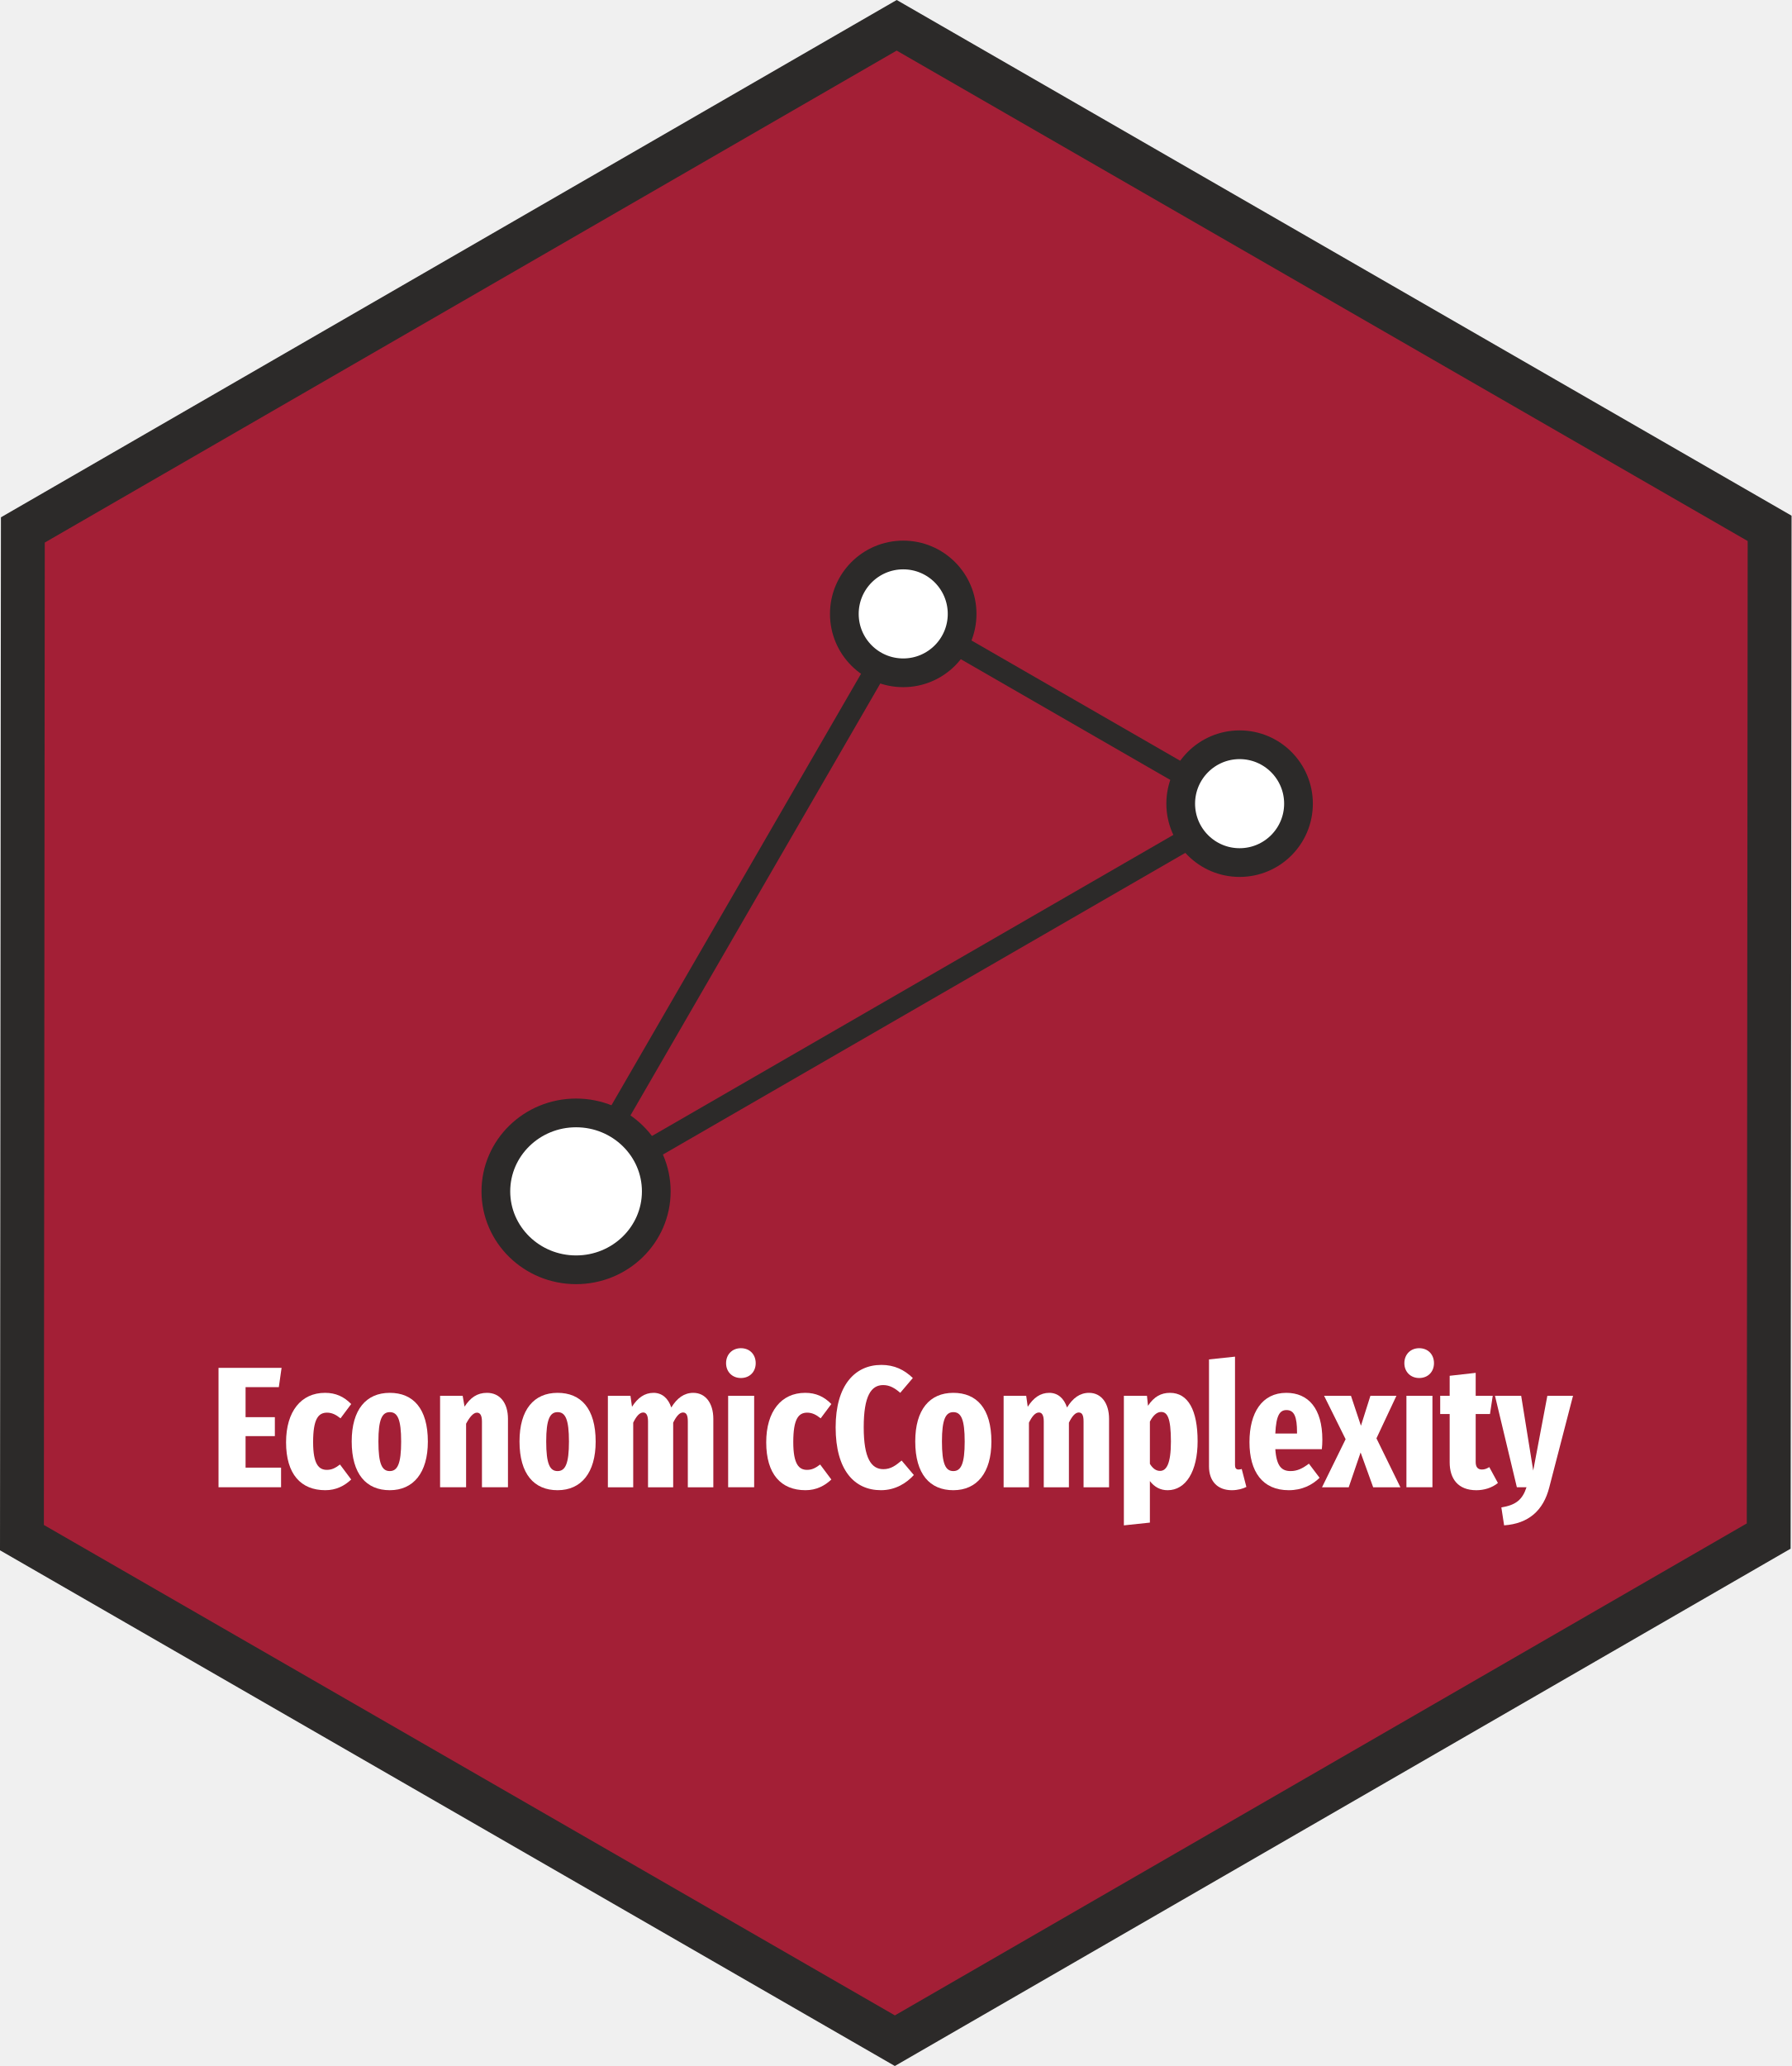
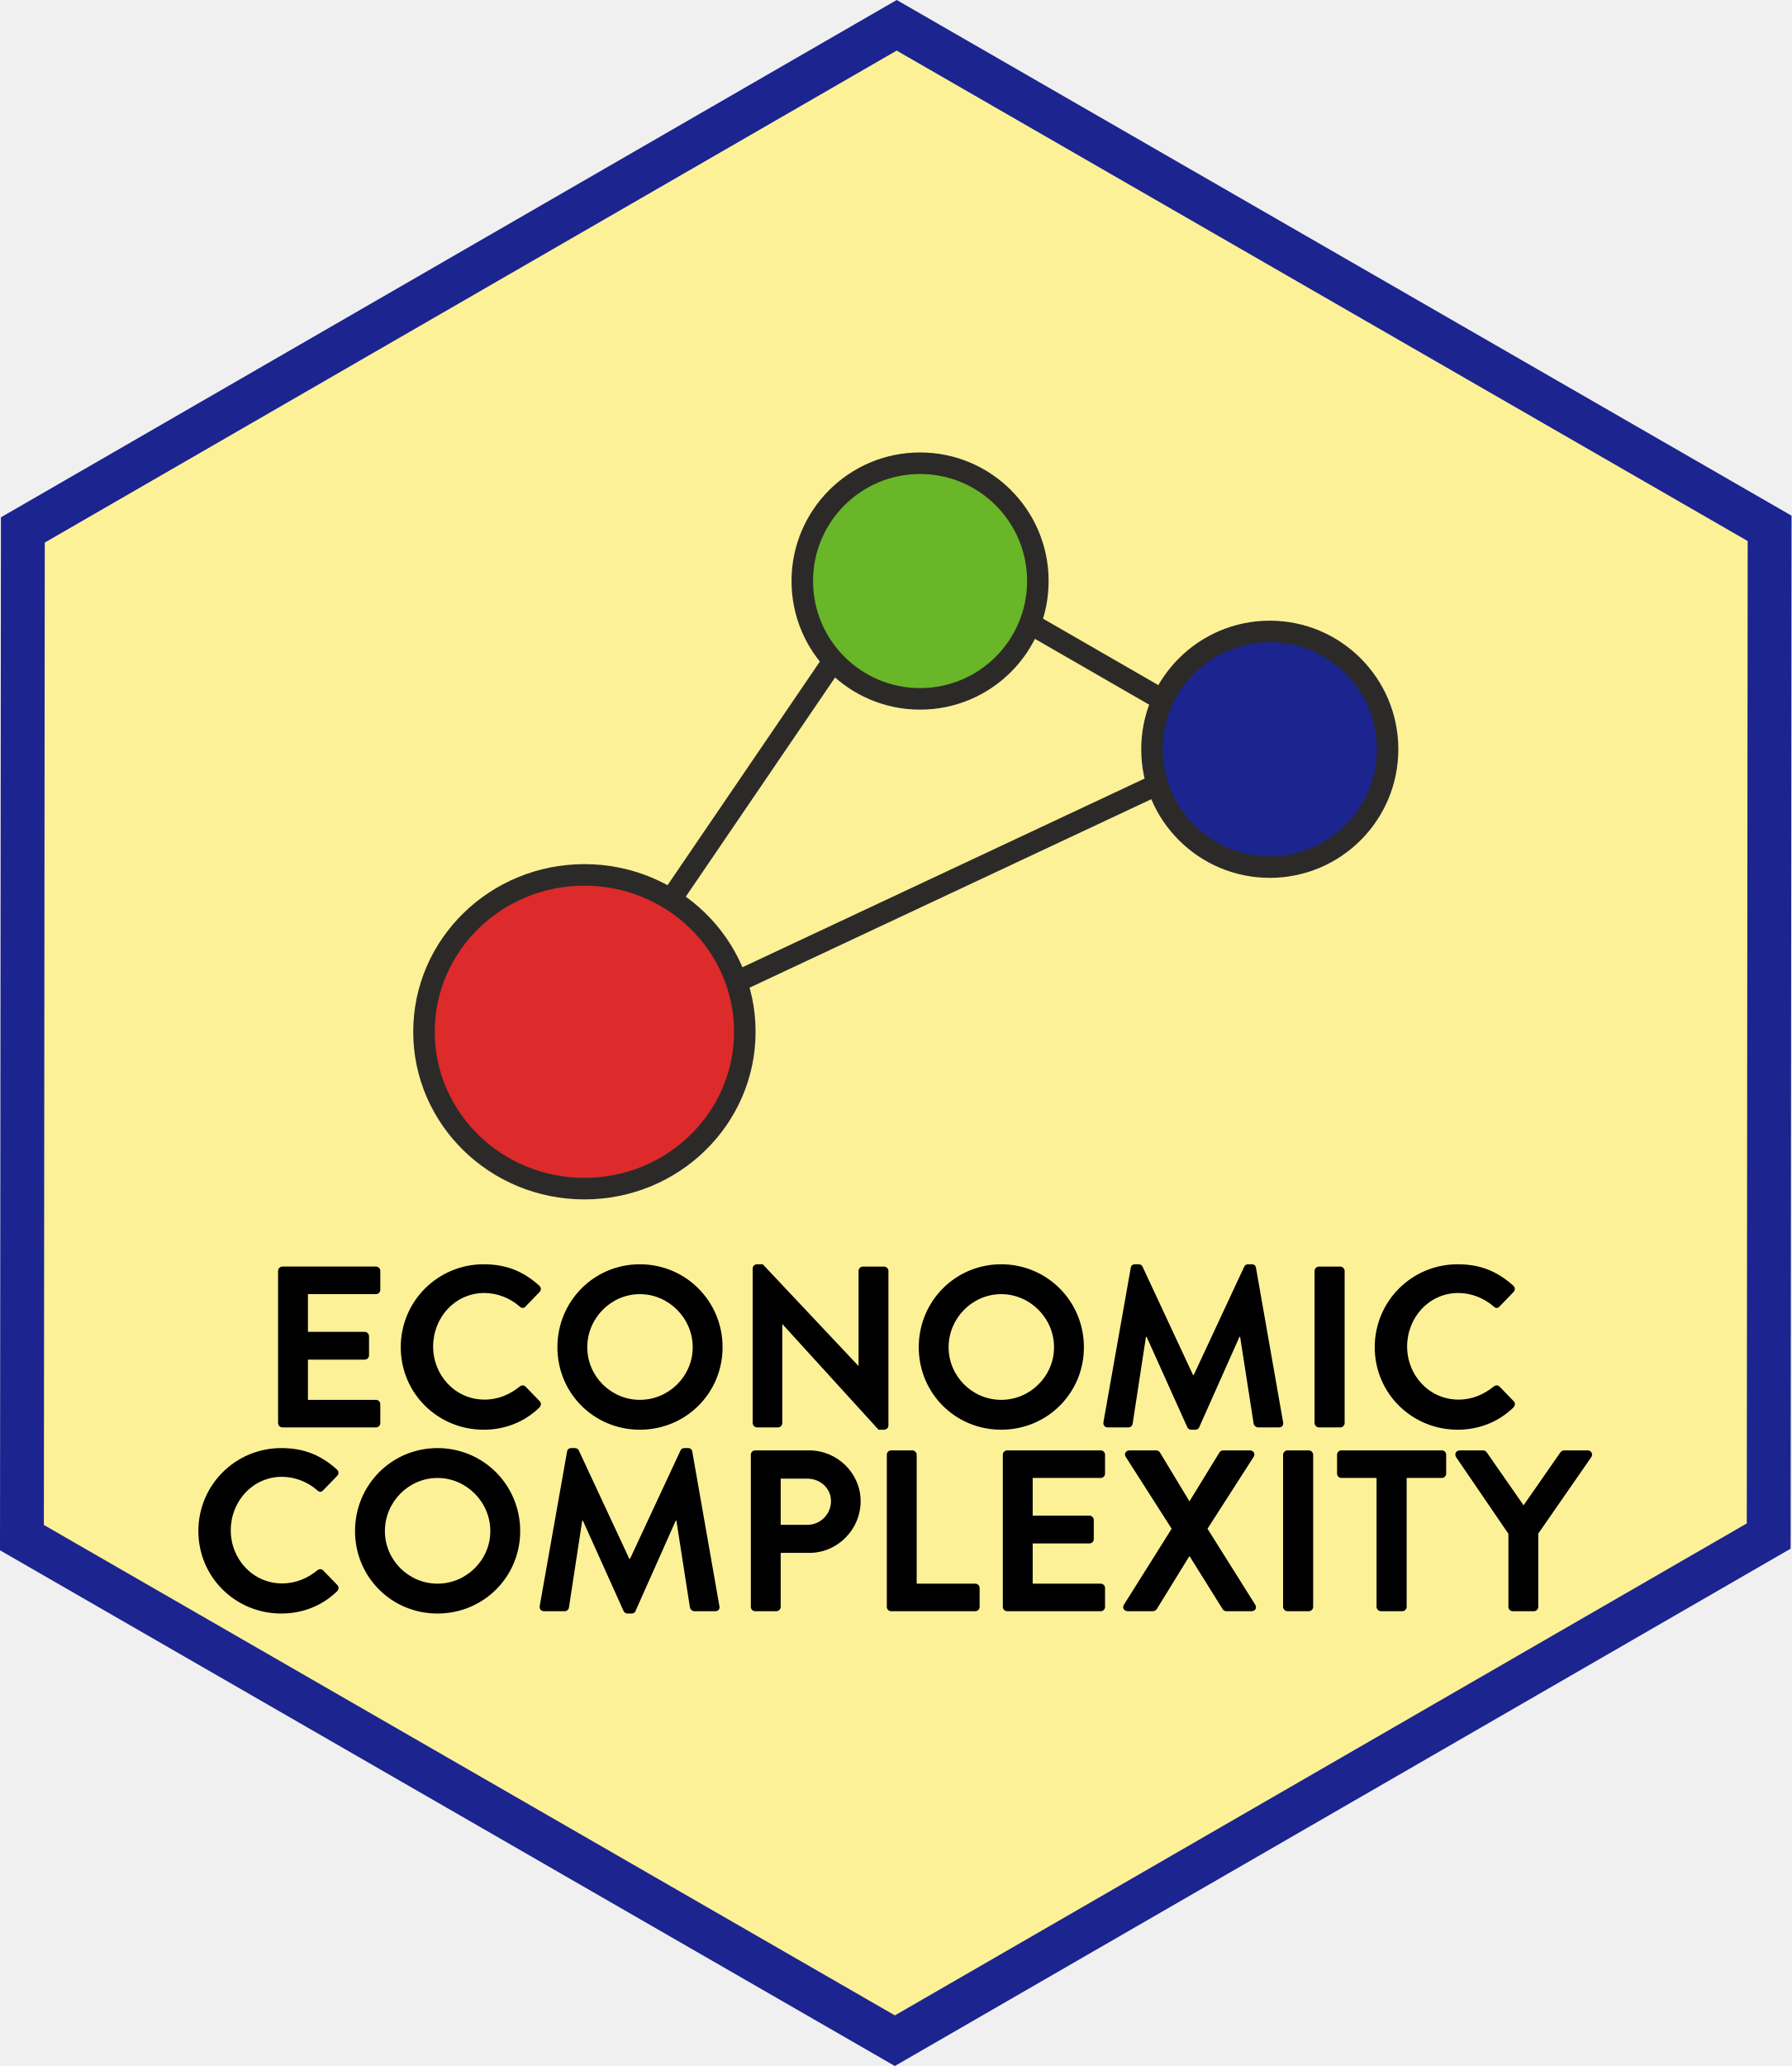
<svg xmlns="http://www.w3.org/2000/svg" xmlns:xlink="http://www.w3.org/1999/xlink" version="1.0" width="166.38" height="191.819" id="svg2811">
  <defs id="defs2813">
    <clipPath id="clp12">
      <path d="m 45.315,71.927 h 12.92 v 15.867 h -12.92 z" id="path184" />
    </clipPath>
    <clipPath id="clp21">
      <path d="m 123.91,72.178 h 26.23 v 15.294 h -26.23 z" id="path592" />
    </clipPath>
    <clipPath id="clp9">
      <path d="m 413.96,49.857 h 31.76 v 8.719 h -31.76 z" id="path100" />
    </clipPath>
    <clipPath id="clp12-5">
      <path id="path184-6" d="m 45.315,71.927 h 12.92 v 15.867 h -12.92 z" />
    </clipPath>
    <clipPath id="clp21-2">
      <path id="path592-9" d="m 123.91,72.178 h 26.23 v 15.294 h -26.23 z" />
    </clipPath>
    <clipPath id="clp9-1">
      <path id="path100-2" d="m 413.96,49.857 h 31.76 v 8.719 h -31.76 z" />
    </clipPath>
    <linearGradient xlink:href="#0-7" gradientUnits="userSpaceOnUse" y2="545.15" x2="0" y1="518.08" id="0">
      <stop id="stop7" stop-color="#faf7f7" />
      <stop id="stop9" stop-color="#d4d4d4" offset="1" />
    </linearGradient>
    <linearGradient gradientUnits="userSpaceOnUse" y2="518.08" x2="402.47" y1="545.15" x1="403.44" id="1">
      <stop id="stop12" stop-color="#d3d3d3" />
      <stop id="stop14" stop-color="#fcf9f9" offset="1" />
    </linearGradient>
    <linearGradient y2="155.59" x2="20.03" y1="261.26" x1="18.6" gradientUnits="userSpaceOnUse" id="0-7" gradientTransform="matrix(0.43355,0,0,0.43481,-57.01832,-61.89369)">
      <stop id="stop11" stop-color="#2a2c2f" />
      <stop id="stop13" stop-color="#424649" offset="1" />
    </linearGradient>
    <clipPath id="id3">
      <path id="path16946" d="m 11600200,27707200 c 0,0 -65220,-175610 -667340,-130470 -572020,45170 -898140,40160 -998510,0 -105370,-40130 -195680,-65210 -341190,-95310 -120440,-20090 -366300,-45180 -301050,-40170 -125420,-15030 -240850,0 -240850,0 0,0 -25070,20080 40150,-85300 55200,-85300 170600,-125410 321110,-301060 48730,-56850 805430,-12790 863020,0 70270,15070 150550,10060 180660,0 30090,-10020 371280,-15030 521830,0 185200,40290 451640,57960 492000,57520 105900,-1160 145240,103060 160260,273650 15070,175630 25110,65250 -30090,321140 z" />
    </clipPath>
    <clipPath id="id2">
      <path id="path16943" d="m 11018100,29368000 c 0,0 -371290,90310 -426490,-40170 -30100,-65200 -50150,-566970 -275970,-727530 -230830,-155570 -332600,-290020 -824420,-666110 -150640,-115190 -294530,-196920 -349680,-292240 -40170,-70260 -45180,-165580 -90340,-200730 0,0 281020,-30100 732580,80280 0,0 -65250,220780 80290,296050 80280,40130 265950,316130 551940,451580 270920,125450 436500,577030 521800,822900 95360,270960 80290,275970 80290,275970 z" />
    </clipPath>
    <clipPath id="id1">
      <path id="path16940" d="m 9673400,29448300 c 0,0 361270,-70260 426490,-40160 65220,35150 135470,-411450 366280,-571980 265950,-180650 702480,-521840 1133980,-1128970 0,0 -95320,-175610 -516800,-120410 0,0 -10060,205710 -55180,285990 -50190,80290 -275970,411450 -562000,521830 -285990,110360 -506780,426490 -602090,697450 -95320,270960 -190680,356250 -190680,356250 z" />
    </clipPath>
    <linearGradient id="linearGradient13037">
      <stop id="stop13039" offset="0" style="stop-color:#999;stop-opacity:1" />
      <stop id="stop13041" offset="1" style="stop-color:#525252;stop-opacity:1" />
    </linearGradient>
    <linearGradient id="linearGradient12124">
      <stop id="stop12126" offset="0" style="stop-color:#4a4a4a;stop-opacity:1" />
      <stop id="stop12128" offset="1" style="stop-color:#adadad;stop-opacity:1" />
    </linearGradient>
    <linearGradient id="linearGradient11217">
      <stop id="stop11219" offset="0" style="stop-color:#999;stop-opacity:1" />
      <stop id="stop11221" offset="1" style="stop-color:white;stop-opacity:1" />
    </linearGradient>
    <linearGradient xlink:href="#linearGradient1012" id="linearGradient871" />
    <linearGradient gradientUnits="userSpaceOnUse" xlink:href="#linearGradient865" id="linearGradient1011" y2="24.175" x2="53.212" y1="180.93" x1="77.292" />
    <linearGradient gradientUnits="userSpaceOnUse" xlink:href="#linearGradient865" id="linearGradient1010" y2="40.054" x2="38.977" y1="-53.391" x1="43.398" />
    <linearGradient gradientTransform="scale(1.069323,0.935172)" gradientUnits="userSpaceOnUse" xlink:href="#linearGradient865" id="linearGradient870" y2="112.486" x2="88.361" y1="199.49" x1="178.424" />
    <linearGradient gradientTransform="scale(1.108489,0.902129)" gradientUnits="userSpaceOnUse" xlink:href="#linearGradient865" id="linearGradient864" y2="46.947" x2="82.344" y1="25.611" x1="105.807" />
    <radialGradient gradientUnits="userSpaceOnUse" xlink:href="#linearGradient1400" id="radialGradient858" fy="77.945" fx="79.896" r="68.379" cy="77.945" cx="79.896" />
    <radialGradient gradientUnits="userSpaceOnUse" xlink:href="#linearGradient853" id="radialGradient852" fy="325.766" fx="240.387" r="200.732" cy="477.833" cx="227.005" />
    <linearGradient id="linearGradient849">
      <stop id="stop850" offset="0" style="stop-color:white;stop-opacity:1" />
      <stop id="stop861" offset="0.38" style="stop-color:#1d1d1d;stop-opacity:0.561" />
      <stop id="stop862" offset="0.51" style="stop-color:black;stop-opacity:0.302" />
      <stop id="stop860" offset="0.641" style="stop-color:black;stop-opacity:0.216" />
      <stop id="stop851" offset="1" style="stop-color:black;stop-opacity:0" />
    </linearGradient>
    <linearGradient id="linearGradient853">
      <stop id="stop1185" offset="0" style="stop-color:#477daf;stop-opacity:1" />
      <stop id="stop855" offset="1" style="stop-color:#020407;stop-opacity:1" />
    </linearGradient>
    <linearGradient id="linearGradient865">
      <stop id="stop866" offset="0" style="stop-color:white;stop-opacity:1" />
      <stop id="stop868" offset="1" style="stop-color:white;stop-opacity:0" />
    </linearGradient>
    <linearGradient id="linearGradient1012">
      <stop id="stop1013" offset="0" style="stop-color:black;stop-opacity:0.306" />
      <stop id="stop1014" offset="1" style="stop-color:black;stop-opacity:0" />
    </linearGradient>
    <linearGradient id="linearGradient1400">
      <stop id="stop1401" offset="0" style="stop-color:black;stop-opacity:0.678" />
      <stop id="stop1403" offset="0.57" style="stop-color:black;stop-opacity:0.329" />
      <stop id="stop1402" offset="1" style="stop-color:black;stop-opacity:0" />
    </linearGradient>
    <linearGradient gradientTransform="matrix(0.512474,0,0,0.512474,372.9769,173.2066)" gradientUnits="userSpaceOnUse" xlink:href="#linearGradient12124" id="linearGradient25235" y2="145.212" x2="271.663" y1="148.319" x1="250.919" />
    <linearGradient gradientTransform="matrix(0.512474,0,0,0.512474,372.9769,173.2066)" gradientUnits="userSpaceOnUse" xlink:href="#linearGradient11217" id="linearGradient25237" y2="125.607" x2="177.694" y1="167.028" x1="250.958" />
    <radialGradient gradientUnits="userSpaceOnUse" xlink:href="#linearGradient853" id="radialGradient25239" fy="325.766" fx="240.387" r="200.732" cy="477.833" cx="227.005" />
    <linearGradient gradientTransform="matrix(0.183763,0,0,0.160709,234.2744,84.58468)" gradientUnits="userSpaceOnUse" xlink:href="#linearGradient865" id="linearGradient25241" y2="112.486" x2="88.361" y1="199.49" x1="178.424" />
    <linearGradient gradientTransform="matrix(-0.190494,0,0,0.155031,262.187,84.58468)" gradientUnits="userSpaceOnUse" xlink:href="#linearGradient865" id="linearGradient25243" y2="46.947" x2="82.344" y1="25.611" x1="105.807" />
    <linearGradient gradientTransform="matrix(0.512474,0,0,0.512474,372.569,173.2066)" gradientUnits="userSpaceOnUse" xlink:href="#linearGradient11217" id="linearGradient25247" y2="206.156" x2="250.27" y1="217.045" x1="250.273" />
    <linearGradient gradientTransform="matrix(0.512474,0,0,0.512474,372.5444,173.2066)" gradientUnits="userSpaceOnUse" xlink:href="#linearGradient12124" id="linearGradient25249" y2="216.979" x2="249.154" y1="232.727" x1="249.066" />
    <linearGradient gradientTransform="matrix(0.512474,0,0,0.512474,372.5691,182.9379)" gradientUnits="userSpaceOnUse" xlink:href="#linearGradient13037" id="linearGradient25251" y2="206.156" x2="250.27" y1="217.045" x1="250.273" />
  </defs>
  <g transform="translate(1996.863,-3007.907)" id="layer1">
    <g transform="translate(19.48863,19.49672)" id="g25472">
      <g id="g4353" transform="matrix(0.6757377,0,0,0.6757377,374.4507,977.3331)">
        <g transform="translate(80.54261)" id="g4347">
          <text xml:space="preserve" style="font-style:normal;font-weight:normal;font-size:59.195px;line-height:1.25;font-family:sans-serif;letter-spacing:0px;word-spacing:0px;fill:#000000;fill-opacity:1;stroke:none;stroke-width:1.48" x="-3557.927" y="3134.174" id="text65" />
          <g id="g409" transform="rotate(30,-3495.495,3118.053)">
            <g id="g474">
              <g id="g499" transform="matrix(1.149337,0,0,1.149337,519.9234,-449.1323)">
                <g id="g547" transform="matrix(0.9529422,0,0,0.9529422,-159.121,158.7615)">
                  <g id="g609" transform="translate(0.3032286,0.5251027)" />
                </g>
              </g>
              <g id="g725">
                <g id="g812" transform="rotate(60,-3495.495,3118.053)">
                  <g id="g879" transform="rotate(-30,-3495.495,3118.053)">
-                     <path transform="matrix(0,0.08149567,-0.08132553,0,-3512.128,3570.453)" d="m -4700.408,1269.113 -1701.611,-10e-5 -850.805,-1473.638 850.806,-1473.638 1701.611,10e-5 850.805,1473.638 z" id="path4524" style="fill:#a31f36;fill-opacity:1;stroke:#2c2a29;stroke-width:73.996;stroke-miterlimit:4;stroke-dasharray:none;stroke-opacity:1" />
+                     <path transform="matrix(0,0.08149567,-0.08132553,0,-3512.128,3570.453)" d="m -4700.408,1269.113 -1701.611,-10e-5 -850.805,-1473.638 850.806,-1473.638 1701.611,10e-5 850.805,1473.638 z" id="path4524" style="fill:#fdf198;fill-opacity:1;stroke:#1b248f;stroke-width:73.996;stroke-miterlimit:4;stroke-dasharray:none;stroke-opacity:1" />
                    <g id="g47301" transform="translate(-0.9053175,-0.5226853)">
                      <g id="g48683" transform="translate(12.93128,7.465986)">
                        <g id="g48862" transform="translate(6.161166,3.557151)">
                          <g id="g49667" transform="translate(-3.605677,-2.081739)">
                            <g id="g49875" transform="translate(0.3709128,0.2141465)">
-                               <g id="g49042" transform="translate(-3.470587,-2.003744)">
-                                 <g aria-label="EconomicComplexity" transform="rotate(-60,-12.32236,7.114318)" id="text1840" style="font-size:23.678px;font-family:'Fira Mono';-inkscape-font-specification:'Fira Mono';fill:#ffffff;stroke-width:1.482;stroke-linecap:round;stroke-linejoin:round">
-                                   <path d="m -4532.472,-1421.182 h -8.666 v 16.409 h 8.595 v -2.699 h -4.878 v -4.333 h 4.025 v -2.604 h -4.025 v -4.12 h 4.57 z" style="font-weight:bold;font-family:'Fira Sans Compressed';-inkscape-font-specification:'Fira Sans Compressed Bold';text-align:center;text-anchor:middle" id="path47440" />
-                                   <path d="m -4526.505,-1417.748 c -3.268,0 -5.351,2.534 -5.351,6.795 0,4.38 2.036,6.582 5.399,6.582 1.468,0 2.628,-0.592 3.552,-1.468 l -1.539,-2.06 c -0.663,0.497 -1.137,0.734 -1.8,0.734 -1.089,0 -1.894,-0.734 -1.894,-3.812 0,-3.173 0.71,-4.049 1.918,-4.049 0.639,0 1.208,0.26 1.847,0.781 l 1.468,-1.965 c -0.995,-1.018 -2.131,-1.539 -3.599,-1.539 z" style="font-weight:bold;font-family:'Fira Sans Compressed';-inkscape-font-specification:'Fira Sans Compressed Bold';text-align:center;text-anchor:middle" id="path47442" />
-                                   <path d="m -4517.602,-1417.748 c -3.244,0 -5.233,2.297 -5.233,6.677 0,4.499 2.013,6.701 5.233,6.701 3.244,0 5.233,-2.392 5.233,-6.677 0,-4.57 -2.036,-6.701 -5.233,-6.701 z m 0,2.652 c 1.065,0 1.563,0.971 1.563,4.049 0,3.031 -0.497,4.049 -1.563,4.049 -1.065,0 -1.563,-0.971 -1.563,-4.072 0,-3.007 0.497,-4.025 1.563,-4.025 z" style="font-weight:bold;font-family:'Fira Sans Compressed';-inkscape-font-specification:'Fira Sans Compressed Bold';text-align:center;text-anchor:middle" id="path47444" />
-                                   <path d="m -4504.248,-1417.748 c -1.35,0 -2.273,0.663 -3.078,1.894 l -0.26,-1.492 h -3.102 v 12.573 h 3.575 v -8.737 c 0.497,-0.923 0.995,-1.515 1.492,-1.515 0.426,0 0.687,0.355 0.687,1.231 v 9.021 h 3.575 v -9.4 c 0,-2.178 -1.089,-3.575 -2.889,-3.575 z" style="font-weight:bold;font-family:'Fira Sans Compressed';-inkscape-font-specification:'Fira Sans Compressed Bold';text-align:center;text-anchor:middle" id="path47446" />
-                                   <path d="m -4494.54,-1417.748 c -3.244,0 -5.233,2.297 -5.233,6.677 0,4.499 2.013,6.701 5.233,6.701 3.244,0 5.233,-2.392 5.233,-6.677 0,-4.57 -2.036,-6.701 -5.233,-6.701 z m 0,2.652 c 1.065,0 1.563,0.971 1.563,4.049 0,3.031 -0.497,4.049 -1.563,4.049 -1.065,0 -1.563,-0.971 -1.563,-4.072 0,-3.007 0.497,-4.025 1.563,-4.025 z" style="font-weight:bold;font-family:'Fira Sans Compressed';-inkscape-font-specification:'Fira Sans Compressed Bold';text-align:center;text-anchor:middle" id="path47448" />
-                                   <path d="m -4475.882,-1417.748 c -1.279,0 -2.249,0.734 -3.031,2.013 -0.426,-1.279 -1.279,-2.013 -2.439,-2.013 -1.231,0 -2.178,0.687 -2.96,1.918 l -0.213,-1.515 h -3.102 v 12.573 h 3.481 v -8.879 c 0.426,-0.876 0.876,-1.397 1.373,-1.397 0.403,0 0.663,0.355 0.663,1.231 v 9.045 h 3.457 v -8.879 c 0.426,-0.876 0.876,-1.397 1.35,-1.397 0.45,0 0.663,0.355 0.663,1.231 v 9.045 h 3.504 v -9.4 c 0,-2.178 -1.089,-3.575 -2.747,-3.575 z" style="font-weight:bold;font-family:'Fira Sans Compressed';-inkscape-font-specification:'Fira Sans Compressed Bold';text-align:center;text-anchor:middle" id="path47450" />
-                                   <path d="m -4469.347,-1423.881 c -1.208,0 -2.036,0.876 -2.036,2.06 0,1.16 0.829,2.036 2.036,2.036 1.231,0 2.036,-0.876 2.036,-2.036 0,-1.184 -0.805,-2.06 -2.036,-2.06 z m 1.823,6.535 h -3.575 v 12.573 h 3.575 z" style="font-weight:bold;font-family:'Fira Sans Compressed';-inkscape-font-specification:'Fira Sans Compressed Bold';text-align:center;text-anchor:middle" id="path47452" />
-                                   <path d="m -4460.515,-1417.748 c -3.268,0 -5.351,2.534 -5.351,6.795 0,4.38 2.036,6.582 5.399,6.582 1.468,0 2.628,-0.592 3.552,-1.468 l -1.539,-2.06 c -0.663,0.497 -1.137,0.734 -1.8,0.734 -1.089,0 -1.894,-0.734 -1.894,-3.812 0,-3.173 0.71,-4.049 1.918,-4.049 0.639,0 1.208,0.26 1.847,0.781 l 1.468,-1.965 c -0.994,-1.018 -2.131,-1.539 -3.599,-1.539 z" style="font-weight:bold;font-family:'Fira Sans Compressed';-inkscape-font-specification:'Fira Sans Compressed Bold';text-align:center;text-anchor:middle" id="path47454" />
-                                   <path d="m -4450.05,-1421.584 c -3.623,0 -6.275,2.794 -6.275,8.571 0,5.896 2.581,8.642 6.227,8.642 2.013,0 3.528,-0.995 4.522,-2.084 l -1.681,-1.989 c -0.805,0.663 -1.468,1.184 -2.51,1.184 -1.657,0 -2.699,-1.492 -2.699,-5.754 0,-4.357 1.042,-5.801 2.676,-5.801 0.9,0 1.61,0.426 2.344,1.065 l 1.728,-2.036 c -1.184,-1.137 -2.534,-1.8 -4.333,-1.8 z" style="font-weight:bold;font-family:'Fira Sans Compressed';-inkscape-font-specification:'Fira Sans Compressed Bold';text-align:center;text-anchor:middle" id="path47456" />
-                                   <path d="m -4440.152,-1417.748 c -3.244,0 -5.233,2.297 -5.233,6.677 0,4.499 2.013,6.701 5.233,6.701 3.244,0 5.233,-2.392 5.233,-6.677 0,-4.57 -2.036,-6.701 -5.233,-6.701 z m 0,2.652 c 1.065,0 1.563,0.971 1.563,4.049 0,3.031 -0.497,4.049 -1.563,4.049 -1.065,0 -1.563,-0.971 -1.563,-4.072 0,-3.007 0.497,-4.025 1.563,-4.025 z" style="font-weight:bold;font-family:'Fira Sans Compressed';-inkscape-font-specification:'Fira Sans Compressed Bold';text-align:center;text-anchor:middle" id="path47458" />
-                                   <path d="m -4421.494,-1417.748 c -1.279,0 -2.249,0.734 -3.031,2.013 -0.426,-1.279 -1.279,-2.013 -2.439,-2.013 -1.231,0 -2.178,0.687 -2.96,1.918 l -0.213,-1.515 h -3.102 v 12.573 h 3.481 v -8.879 c 0.426,-0.876 0.876,-1.397 1.373,-1.397 0.403,0 0.663,0.355 0.663,1.231 v 9.045 h 3.457 v -8.879 c 0.426,-0.876 0.876,-1.397 1.35,-1.397 0.45,0 0.663,0.355 0.663,1.231 v 9.045 h 3.504 v -9.4 c 0,-2.178 -1.089,-3.575 -2.747,-3.575 z" style="font-weight:bold;font-family:'Fira Sans Compressed';-inkscape-font-specification:'Fira Sans Compressed Bold';text-align:center;text-anchor:middle" id="path47460" />
-                                   <path d="m -4410.366,-1417.748 c -1.231,0 -2.202,0.521 -3.031,1.776 l -0.142,-1.373 h -3.173 v 17.806 l 3.575,-0.379 v -5.706 c 0.639,0.829 1.444,1.255 2.439,1.255 2.51,0 4.12,-2.605 4.12,-6.724 0,-4.262 -1.302,-6.654 -3.788,-6.654 z m -1.373,10.726 c -0.568,0 -1.018,-0.355 -1.397,-0.971 v -5.801 c 0.403,-0.781 0.923,-1.326 1.539,-1.326 0.829,0 1.35,0.734 1.35,4.072 0,3.102 -0.639,4.025 -1.492,4.025 z" style="font-weight:bold;font-family:'Fira Sans Compressed';-inkscape-font-specification:'Fira Sans Compressed Bold';text-align:center;text-anchor:middle" id="path47462" />
-                                   <path d="m -4401.865,-1404.37 c 0.805,0 1.539,-0.213 1.989,-0.45 l -0.639,-2.462 c -0.095,0.024 -0.26,0.071 -0.426,0.071 -0.355,0 -0.497,-0.213 -0.497,-0.592 v -14.917 l -3.575,0.379 v 14.704 c 0,1.989 1.137,3.268 3.149,3.268 z" style="font-weight:bold;font-family:'Fira Sans Compressed';-inkscape-font-specification:'Fira Sans Compressed Bold';text-align:center;text-anchor:middle" id="path47464" />
-                                   <path d="m -4389.435,-1411.308 c 0,-4.309 -1.942,-6.44 -4.949,-6.44 -3.339,0 -5.067,2.723 -5.067,6.772 0,4.072 1.8,6.606 5.399,6.606 1.823,0 3.22,-0.71 4.238,-1.705 l -1.468,-1.942 c -0.876,0.663 -1.61,1.018 -2.51,1.018 -1.184,0 -1.942,-0.592 -2.107,-3.007 h 6.393 c 0.047,-0.355 0.071,-0.9 0.071,-1.302 z m -3.481,-0.852 h -2.983 c 0.118,-2.557 0.639,-3.22 1.539,-3.22 1.089,0 1.444,0.971 1.444,3.054 z" style="font-weight:bold;font-family:'Fira Sans Compressed';-inkscape-font-specification:'Fira Sans Compressed Bold';text-align:center;text-anchor:middle" id="path47466" />
-                                   <path d="m -4382,-1411.497 2.747,-5.848 h -3.575 l -1.302,4.12 -1.373,-4.12 h -3.694 l 2.96,5.967 -3.244,6.606 h 3.67 l 1.634,-4.783 1.728,4.783 h 3.741 z" style="font-weight:bold;font-family:'Fira Sans Compressed';-inkscape-font-specification:'Fira Sans Compressed Bold';text-align:center;text-anchor:middle" id="path47468" />
-                                   <path d="m -4376.128,-1423.881 c -1.208,0 -2.036,0.876 -2.036,2.06 0,1.16 0.829,2.036 2.036,2.036 1.231,0 2.036,-0.876 2.036,-2.036 0,-1.184 -0.805,-2.06 -2.036,-2.06 z m 1.823,6.535 h -3.575 v 12.573 h 3.575 z" style="font-weight:bold;font-family:'Fira Sans Compressed';-inkscape-font-specification:'Fira Sans Compressed Bold';text-align:center;text-anchor:middle" id="path47470" />
-                                   <path d="m -4366.491,-1407.543 c -0.355,0.213 -0.639,0.332 -1.018,0.332 -0.568,0 -0.852,-0.355 -0.852,-1.018 v -6.606 h 1.965 l 0.379,-2.51 h -2.344 v -3.149 l -3.575,0.403 v 2.747 h -1.302 v 2.51 h 1.302 v 6.63 c 0,2.249 1.137,3.836 3.67,3.836 1.018,0 2.131,-0.308 2.96,-0.995 z" style="font-weight:bold;font-family:'Fira Sans Compressed';-inkscape-font-specification:'Fira Sans Compressed Bold';text-align:center;text-anchor:middle" id="path47472" />
-                                   <path d="m -4354.983,-1417.346 h -3.528 l -1.942,10.276 -1.657,-10.276 h -3.599 l 3.007,12.573 h 1.326 c -0.568,1.728 -1.468,2.439 -3.457,2.77 l 0.379,2.462 c 3.386,-0.237 5.399,-2.06 6.204,-5.209 z" style="font-weight:bold;font-family:'Fira Sans Compressed';-inkscape-font-specification:'Fira Sans Compressed Bold';text-align:center;text-anchor:middle" id="path47474" />
-                                 </g>
-                               </g>
                              <g id="g49640" transform="matrix(0.8298335,0,0,0.8298335,-588.8298,525.9282)">
                                <g id="g49847">
-                                   <path style="fill:none;fill-opacity:1;stroke:#2c2a29;stroke-width:3.567;stroke-linecap:round;stroke-linejoin:round;stroke-miterlimit:4;stroke-dasharray:none" d="m -3579.622,3077.111 55.258,95.91 v -127.88 z" id="path49214" />
-                                   <ellipse style="fill:#ffffff;fill-opacity:1;stroke:#2c2a29;stroke-width:4.756;stroke-linecap:round;stroke-linejoin:round;stroke-miterlimit:4;stroke-dasharray:none" id="path49496" cx="-4509.479" cy="-1466.186" transform="rotate(-60)" rx="13.283" ry="12.987" />
-                                   <ellipse style="fill:#ffffff;fill-opacity:1;stroke:#2c2a29;stroke-width:4.756;stroke-linecap:round;stroke-linejoin:round;stroke-miterlimit:4;stroke-dasharray:none" id="ellipse49578" cx="-4455.297" cy="-1561.798" transform="rotate(-60)" rx="9.753" ry="9.753" />
-                                   <ellipse style="fill:#ffffff;fill-opacity:1;stroke:#2c2a29;stroke-width:4.756;stroke-linecap:round;stroke-linejoin:round;stroke-miterlimit:4;stroke-dasharray:none" id="ellipse49580" cx="-4399.587" cy="-1530.378" transform="rotate(-60)" rx="9.753" ry="9.753" />
+                                   <g id="g3" transform="translate(4.602531,2.657273)">
+                                     <g id="g2" transform="translate(3.088812,1.783327)" />
+                                     <g id="g5" transform="translate(1.801786,1.040297)">
+                                       <g id="g4" transform="translate(3.08877,1.783398)">
+                                         <path style="fill:none;fill-opacity:1;stroke:#2c2a29;stroke-width:3.567;stroke-linecap:round;stroke-linejoin:round;stroke-miterlimit:4;stroke-dasharray:none" d="m -3598.155,3066.411 44.642,92.625 10.616,-124.595 z" id="path49214" />
+                                         <ellipse style="fill:#dd2a2b;fill-opacity:1;stroke:#2c2a29;stroke-width:3.567;stroke-linecap:round;stroke-linejoin:round;stroke-miterlimit:4;stroke-dasharray:none" id="path49496" cx="-4508.098" cy="-1503.571" transform="rotate(-60)" rx="26.567" ry="25.973" />
+                                         <ellipse style="fill:#69b628;fill-opacity:1;stroke:#2c2a29;stroke-width:3.567;stroke-linecap:round;stroke-linejoin:round;stroke-miterlimit:4;stroke-dasharray:none" id="ellipse49578" cx="-4452.507" cy="-1578.2" transform="rotate(-60)" rx="19.507" ry="19.507" />
+                                         <ellipse style="fill:#1b248f;fill-opacity:1;stroke:#2c2a29;stroke-width:3.567;stroke-linecap:round;stroke-linejoin:round;stroke-miterlimit:4;stroke-dasharray:none" id="ellipse49580" cx="-4394.589" cy="-1550.346" transform="rotate(-60)" rx="19.507" ry="19.507" />
+                                       </g>
+                                       <g id="text1" style="font-size:38.044px;line-height:0.7;font-family:'Keep Calm';-inkscape-font-specification:'Keep Calm';text-align:center;text-anchor:middle;stroke:#666ac2;stroke-width:6.74" transform="rotate(-60)" aria-label="ECONOMIC&#10;COMPLEXITY">
+                                         <path style="font-weight:bold;font-family:'HvDTrial Brandon Grotesque';-inkscape-font-specification:'HvDTrial Brandon Grotesque Bold';stroke:none;stroke-width:6.74" d="m -4558.832,-1435.218 c 0,0.38 0.304,0.723 0.723,0.723 h 15.484 c 0.418,0 0.723,-0.342 0.723,-0.723 v -3.12 c 0,-0.38 -0.304,-0.723 -0.723,-0.723 h -11.261 v -6.658 h 9.397 c 0.381,0 0.723,-0.304 0.723,-0.723 v -3.158 c 0,-0.38 -0.342,-0.723 -0.723,-0.723 h -9.397 v -6.239 h 11.261 c 0.418,0 0.723,-0.342 0.723,-0.723 v -3.12 c 0,-0.38 -0.304,-0.723 -0.723,-0.723 h -15.484 c -0.418,0 -0.723,0.342 -0.723,0.723 z m 20.316,-12.555 c 0,7.609 6.125,13.658 13.734,13.658 3.386,0 6.658,-1.179 9.245,-3.69 0.266,-0.266 0.342,-0.761 0.038,-1.027 l -2.359,-2.435 c -0.228,-0.228 -0.647,-0.266 -0.951,0 -1.598,1.294 -3.538,2.168 -5.821,2.168 -4.87,0 -8.522,-4.033 -8.522,-8.788 0,-4.793 3.614,-8.864 8.484,-8.864 2.131,0 4.261,0.837 5.859,2.245 0.304,0.304 0.685,0.304 0.951,0 l 2.321,-2.397 c 0.304,-0.304 0.304,-0.761 -0.038,-1.065 -2.587,-2.321 -5.364,-3.538 -9.207,-3.538 -7.609,0 -13.734,6.125 -13.734,13.734 z m 25.946,0 c 0,7.609 6.049,13.658 13.658,13.658 7.609,0 13.696,-6.049 13.696,-13.658 0,-7.609 -6.087,-13.734 -13.696,-13.734 -7.609,0 -13.658,6.125 -13.658,13.734 z m 4.946,0 c 0,-4.794 3.919,-8.788 8.712,-8.788 4.794,0 8.75,3.995 8.75,8.788 0,4.793 -3.957,8.712 -8.75,8.712 -4.793,0 -8.712,-3.919 -8.712,-8.712 z m 27.392,12.555 c 0,0.38 0.342,0.723 0.723,0.723 h 3.462 c 0.418,0 0.723,-0.342 0.723,-0.723 v -16.359 h 0.038 l 15.902,17.462 h 0.913 c 0.38,0 0.723,-0.304 0.723,-0.685 v -25.604 c 0,-0.38 -0.342,-0.723 -0.723,-0.723 h -3.5 c -0.418,0 -0.723,0.342 -0.723,0.723 v 15.712 h -0.038 l -15.826,-16.816 h -0.951 c -0.38,0 -0.723,0.304 -0.723,0.685 z m 27.506,-12.555 c 0,7.609 6.049,13.658 13.658,13.658 7.609,0 13.696,-6.049 13.696,-13.658 0,-7.609 -6.087,-13.734 -13.696,-13.734 -7.609,0 -13.658,6.125 -13.658,13.734 z m 4.946,0 c 0,-4.794 3.919,-8.788 8.712,-8.788 4.794,0 8.75,3.995 8.75,8.788 0,4.793 -3.957,8.712 -8.75,8.712 -4.793,0 -8.712,-3.919 -8.712,-8.712 z m 25.642,12.402 c -0.076,0.533 0.228,0.875 0.723,0.875 h 3.424 c 0.342,0 0.647,-0.304 0.685,-0.571 l 2.207,-14.419 c 0.038,0 0.114,0 0.114,0 l 6.734,14.951 c 0.114,0.228 0.304,0.418 0.647,0.418 h 0.685 c 0.342,0 0.571,-0.19 0.647,-0.418 l 6.658,-14.951 c 0,0 0.076,0 0.114,0 l 2.245,14.419 c 0.076,0.266 0.38,0.571 0.723,0.571 h 3.462 c 0.494,0 0.799,-0.342 0.685,-0.875 l -4.489,-25.566 c -0.038,-0.304 -0.266,-0.571 -0.685,-0.571 h -0.609 c -0.342,0 -0.533,0.152 -0.647,0.381 l -8.37,17.957 c -0.038,0 -0.038,0 -0.114,0 l -8.37,-17.957 c -0.114,-0.228 -0.342,-0.381 -0.647,-0.381 h -0.609 c -0.418,0 -0.647,0.266 -0.685,0.571 z m 34.963,0.152 c 0,0.38 0.342,0.723 0.723,0.723 h 3.538 c 0.381,0 0.723,-0.342 0.723,-0.723 v -25.185 c 0,-0.38 -0.342,-0.723 -0.723,-0.723 h -3.538 c -0.38,0 -0.723,0.342 -0.723,0.723 z m 9.968,-12.555 c 0,7.609 6.125,13.658 13.734,13.658 3.386,0 6.658,-1.179 9.245,-3.69 0.266,-0.266 0.342,-0.761 0.038,-1.027 l -2.359,-2.435 c -0.228,-0.228 -0.647,-0.266 -0.951,0 -1.598,1.294 -3.538,2.168 -5.821,2.168 -4.87,0 -8.522,-4.033 -8.522,-8.788 0,-4.793 3.614,-8.864 8.484,-8.864 2.131,0 4.261,0.837 5.859,2.245 0.304,0.304 0.685,0.304 0.951,0 l 2.321,-2.397 c 0.304,-0.304 0.304,-0.761 -0.038,-1.065 -2.587,-2.321 -5.364,-3.538 -9.207,-3.538 -7.609,0 -13.734,6.125 -13.734,13.734 z" id="path5" />
+                                         <path style="font-weight:bold;font-family:'HvDTrial Brandon Grotesque';-inkscape-font-specification:'HvDTrial Brandon Grotesque Bold';stroke:none;stroke-width:6.74" d="m -4572.033,-1417.338 c 0,7.609 6.125,13.658 13.734,13.658 3.386,0 6.658,-1.179 9.245,-3.69 0.266,-0.266 0.342,-0.761 0.038,-1.027 l -2.359,-2.435 c -0.228,-0.228 -0.647,-0.266 -0.951,0 -1.598,1.294 -3.538,2.168 -5.821,2.168 -4.87,0 -8.522,-4.033 -8.522,-8.788 0,-4.794 3.614,-8.864 8.484,-8.864 2.131,0 4.261,0.837 5.859,2.245 0.304,0.304 0.685,0.304 0.951,0 l 2.321,-2.397 c 0.304,-0.304 0.304,-0.761 -0.038,-1.065 -2.587,-2.321 -5.364,-3.538 -9.207,-3.538 -7.609,0 -13.734,6.125 -13.734,13.734 z m 25.946,0 c 0,7.609 6.049,13.658 13.658,13.658 7.609,0 13.696,-6.049 13.696,-13.658 0,-7.609 -6.087,-13.734 -13.696,-13.734 -7.609,0 -13.658,6.125 -13.658,13.734 z m 4.946,0 c 0,-4.793 3.918,-8.788 8.712,-8.788 4.794,0 8.75,3.995 8.75,8.788 0,4.794 -3.957,8.712 -8.75,8.712 -4.794,0 -8.712,-3.919 -8.712,-8.712 z m 25.642,12.402 c -0.076,0.533 0.228,0.875 0.723,0.875 h 3.424 c 0.342,0 0.647,-0.304 0.685,-0.571 l 2.207,-14.419 c 0.038,0 0.114,0 0.114,0 l 6.734,14.951 c 0.114,0.228 0.304,0.418 0.647,0.418 h 0.685 c 0.342,0 0.571,-0.19 0.647,-0.418 l 6.658,-14.951 c 0,0 0.076,0 0.114,0 l 2.245,14.419 c 0.076,0.266 0.381,0.571 0.723,0.571 h 3.462 c 0.495,0 0.799,-0.342 0.685,-0.875 l -4.489,-25.566 c -0.038,-0.304 -0.266,-0.571 -0.685,-0.571 h -0.609 c -0.342,0 -0.533,0.152 -0.647,0.38 l -8.37,17.957 c -0.038,0 -0.038,0 -0.114,0 l -8.37,-17.957 c -0.114,-0.228 -0.342,-0.38 -0.647,-0.38 h -0.609 c -0.418,0 -0.647,0.266 -0.685,0.571 z m 34.963,0.152 c 0,0.381 0.304,0.723 0.723,0.723 h 3.5 c 0.381,0 0.723,-0.342 0.723,-0.723 v -8.94 h 4.755 c 4.641,0 8.484,-3.842 8.484,-8.56 0,-4.603 -3.842,-8.408 -8.522,-8.408 h -8.94 c -0.418,0 -0.723,0.342 -0.723,0.723 z m 4.946,-13.582 v -7.647 h 4.413 c 2.131,0 3.919,1.598 3.919,3.69 0,2.245 -1.788,3.957 -3.919,3.957 z m 17.576,13.582 c 0,0.381 0.304,0.723 0.723,0.723 h 13.924 c 0.418,0 0.723,-0.342 0.723,-0.723 v -3.12 c 0,-0.381 -0.304,-0.723 -0.723,-0.723 h -9.701 v -21.343 c 0,-0.381 -0.342,-0.723 -0.723,-0.723 h -3.5 c -0.418,0 -0.723,0.342 -0.723,0.723 z m 19.212,0 c 0,0.381 0.304,0.723 0.723,0.723 h 15.484 c 0.418,0 0.723,-0.342 0.723,-0.723 v -3.12 c 0,-0.381 -0.304,-0.723 -0.723,-0.723 h -11.261 v -6.658 h 9.397 c 0.38,0 0.723,-0.304 0.723,-0.723 v -3.158 c 0,-0.38 -0.342,-0.723 -0.723,-0.723 h -9.397 v -6.239 h 11.261 c 0.418,0 0.723,-0.342 0.723,-0.723 v -3.12 c 0,-0.381 -0.304,-0.723 -0.723,-0.723 h -15.484 c -0.418,0 -0.723,0.342 -0.723,0.723 z m 20.049,-0.342 c -0.304,0.495 0,1.065 0.685,1.065 h 4.109 c 0.304,0 0.533,-0.19 0.647,-0.342 l 5.364,-8.712 h 0.114 l 5.44,8.712 c 0.076,0.152 0.342,0.342 0.647,0.342 h 4.109 c 0.647,0 0.951,-0.533 0.647,-1.065 l -7.913,-12.593 7.647,-11.908 c 0.304,-0.495 0,-1.065 -0.647,-1.065 h -4.413 c -0.304,0 -0.533,0.19 -0.609,0.342 l -4.946,8.065 h -0.038 l -4.87,-8.065 c -0.114,-0.152 -0.304,-0.342 -0.609,-0.342 h -4.413 c -0.647,0 -0.951,0.571 -0.647,1.065 l 7.609,11.908 z m 26.365,0.342 c 0,0.381 0.342,0.723 0.723,0.723 h 3.538 c 0.38,0 0.723,-0.342 0.723,-0.723 v -25.185 c 0,-0.381 -0.342,-0.723 -0.723,-0.723 h -3.538 c -0.381,0 -0.723,0.342 -0.723,0.723 z m 15.484,0 c 0,0.381 0.342,0.723 0.723,0.723 h 3.538 c 0.38,0 0.723,-0.342 0.723,-0.723 v -21.343 h 5.821 c 0.418,0 0.723,-0.342 0.723,-0.723 v -3.12 c 0,-0.381 -0.304,-0.723 -0.723,-0.723 h -16.625 c -0.418,0 -0.723,0.342 -0.723,0.723 v 3.12 c 0,0.38 0.304,0.723 0.723,0.723 h 5.821 z m 21.837,0 c 0,0.381 0.304,0.723 0.723,0.723 h 3.5 c 0.38,0 0.723,-0.342 0.723,-0.723 v -12.136 l 8.788,-12.669 c 0.304,-0.495 0,-1.103 -0.609,-1.103 h -3.918 c -0.304,0 -0.495,0.19 -0.609,0.342 l -6.087,8.75 -6.087,-8.75 c -0.114,-0.152 -0.304,-0.342 -0.609,-0.342 h -3.881 c -0.609,0 -0.913,0.609 -0.609,1.103 l 8.674,12.707 z" id="path6" />
+                                       </g>
+                                     </g>
+                                   </g>
                                </g>
                              </g>
                            </g>
                          </g>
                        </g>
                      </g>
                    </g>
                  </g>
                </g>
              </g>
            </g>
          </g>
        </g>
      </g>
    </g>
  </g>
</svg>
